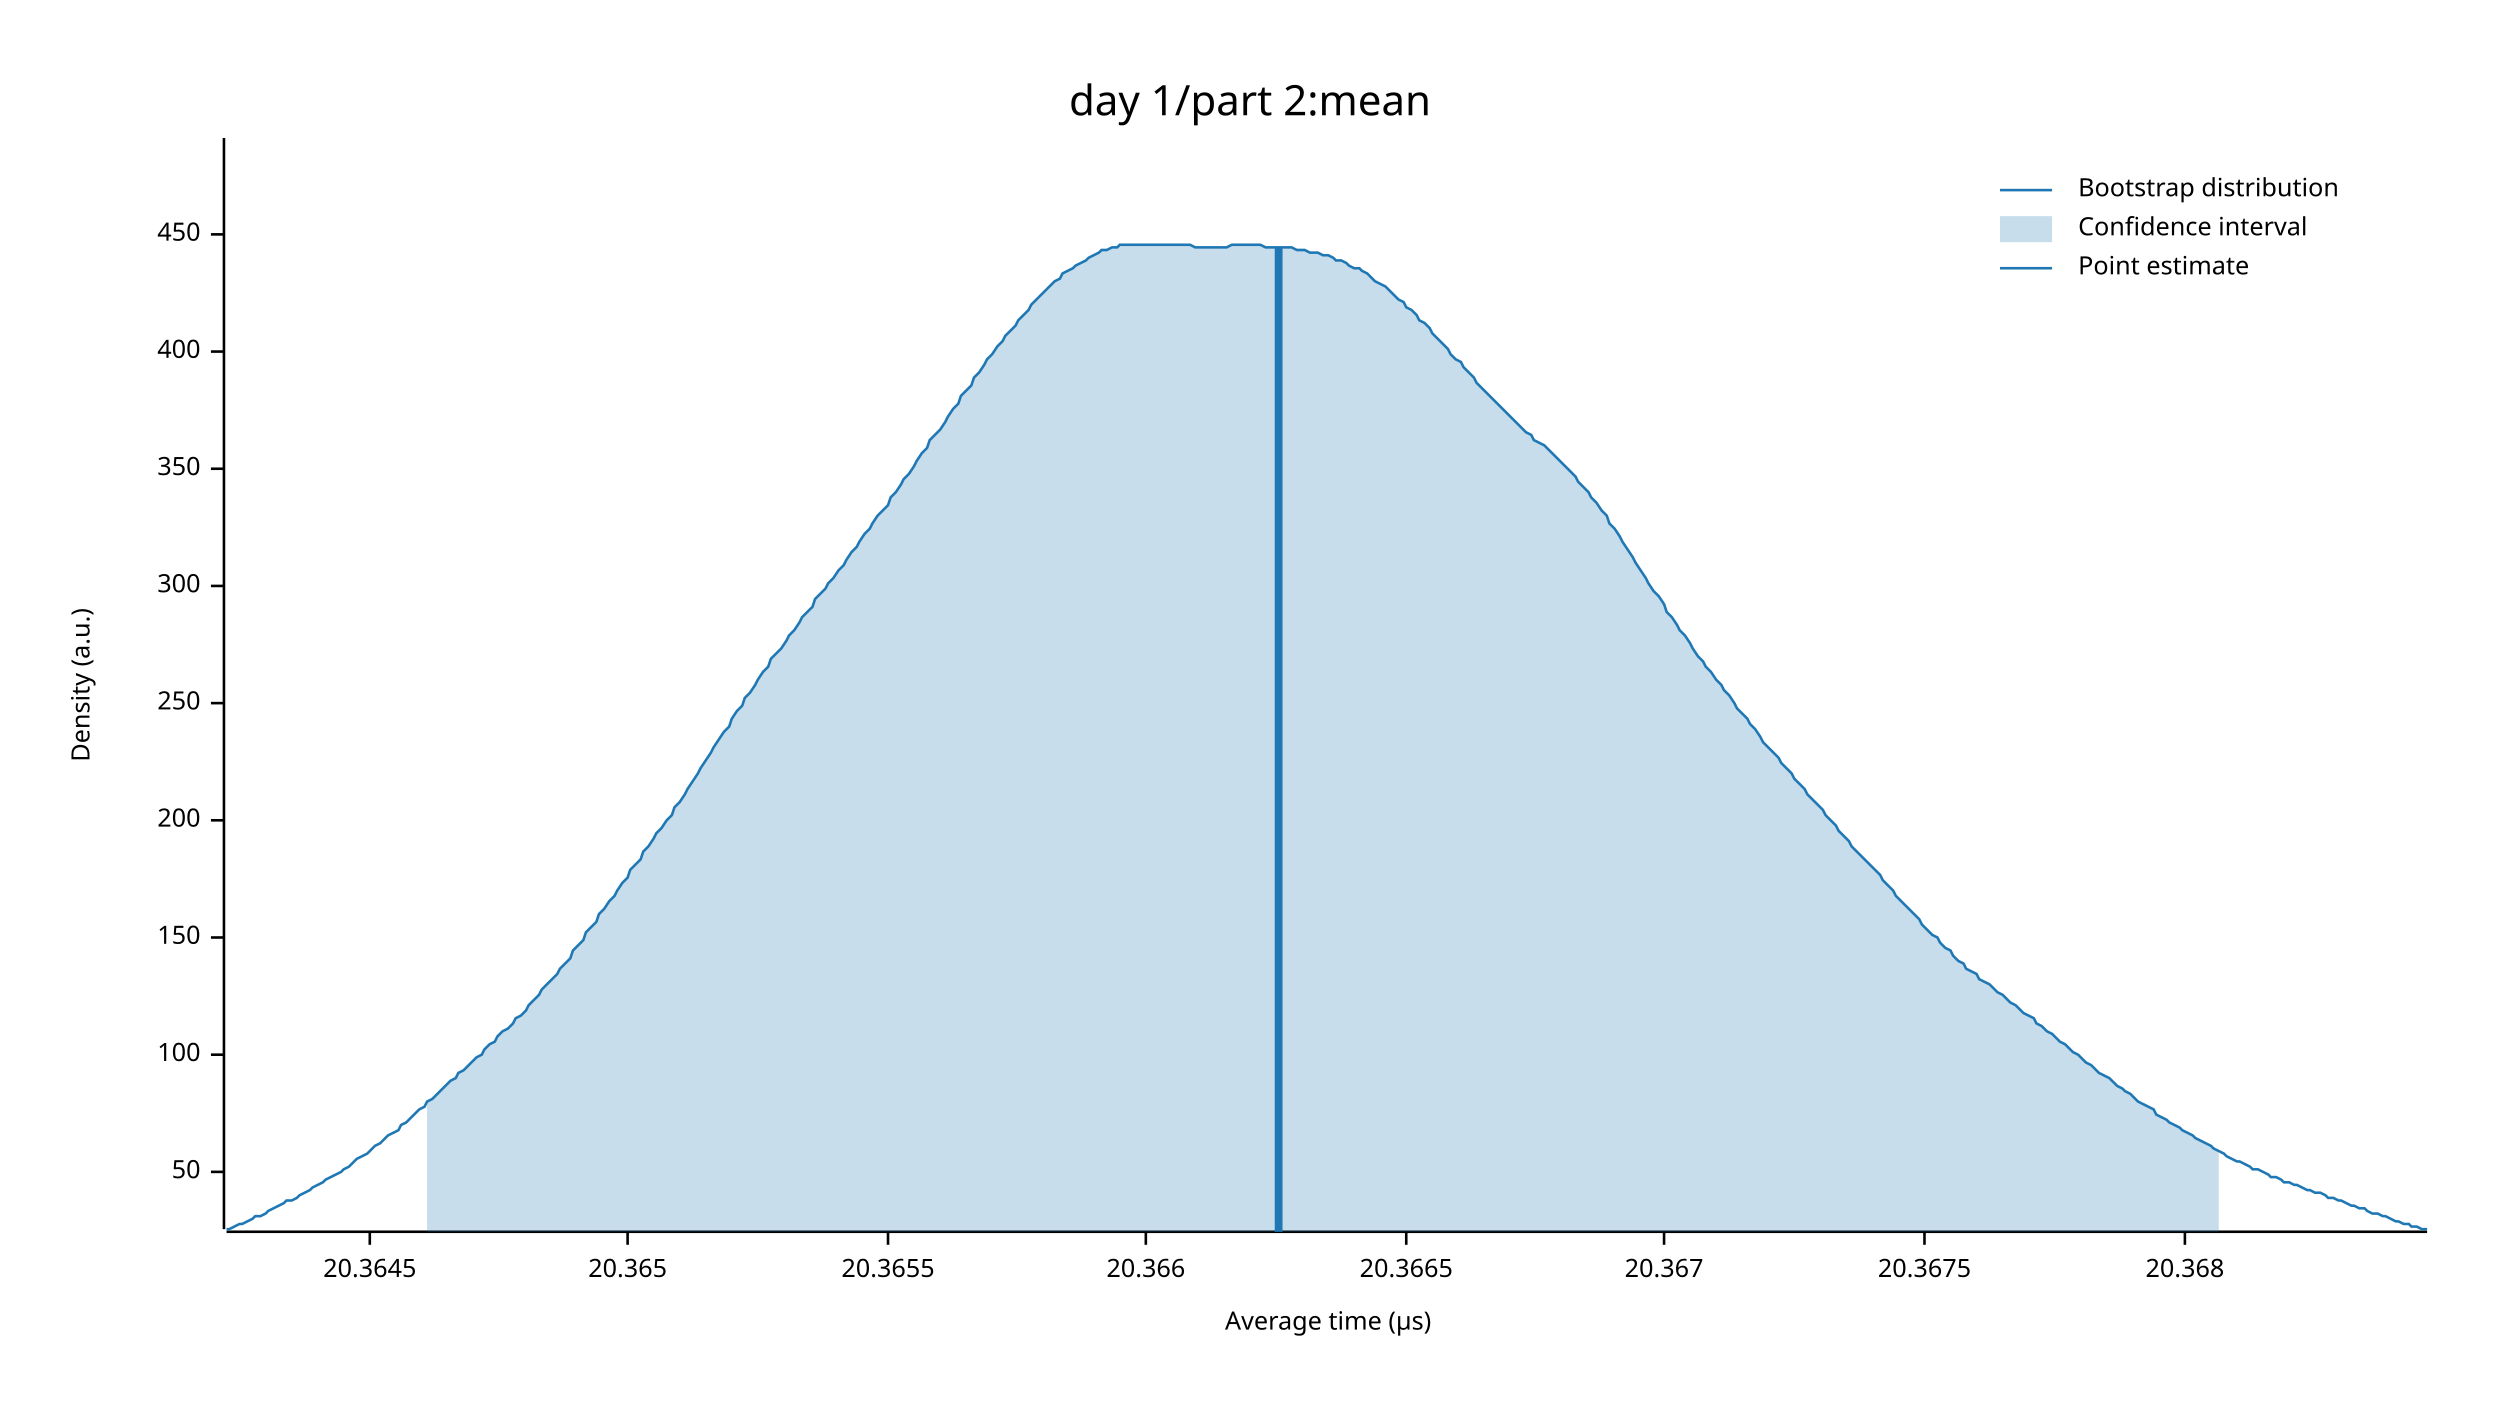
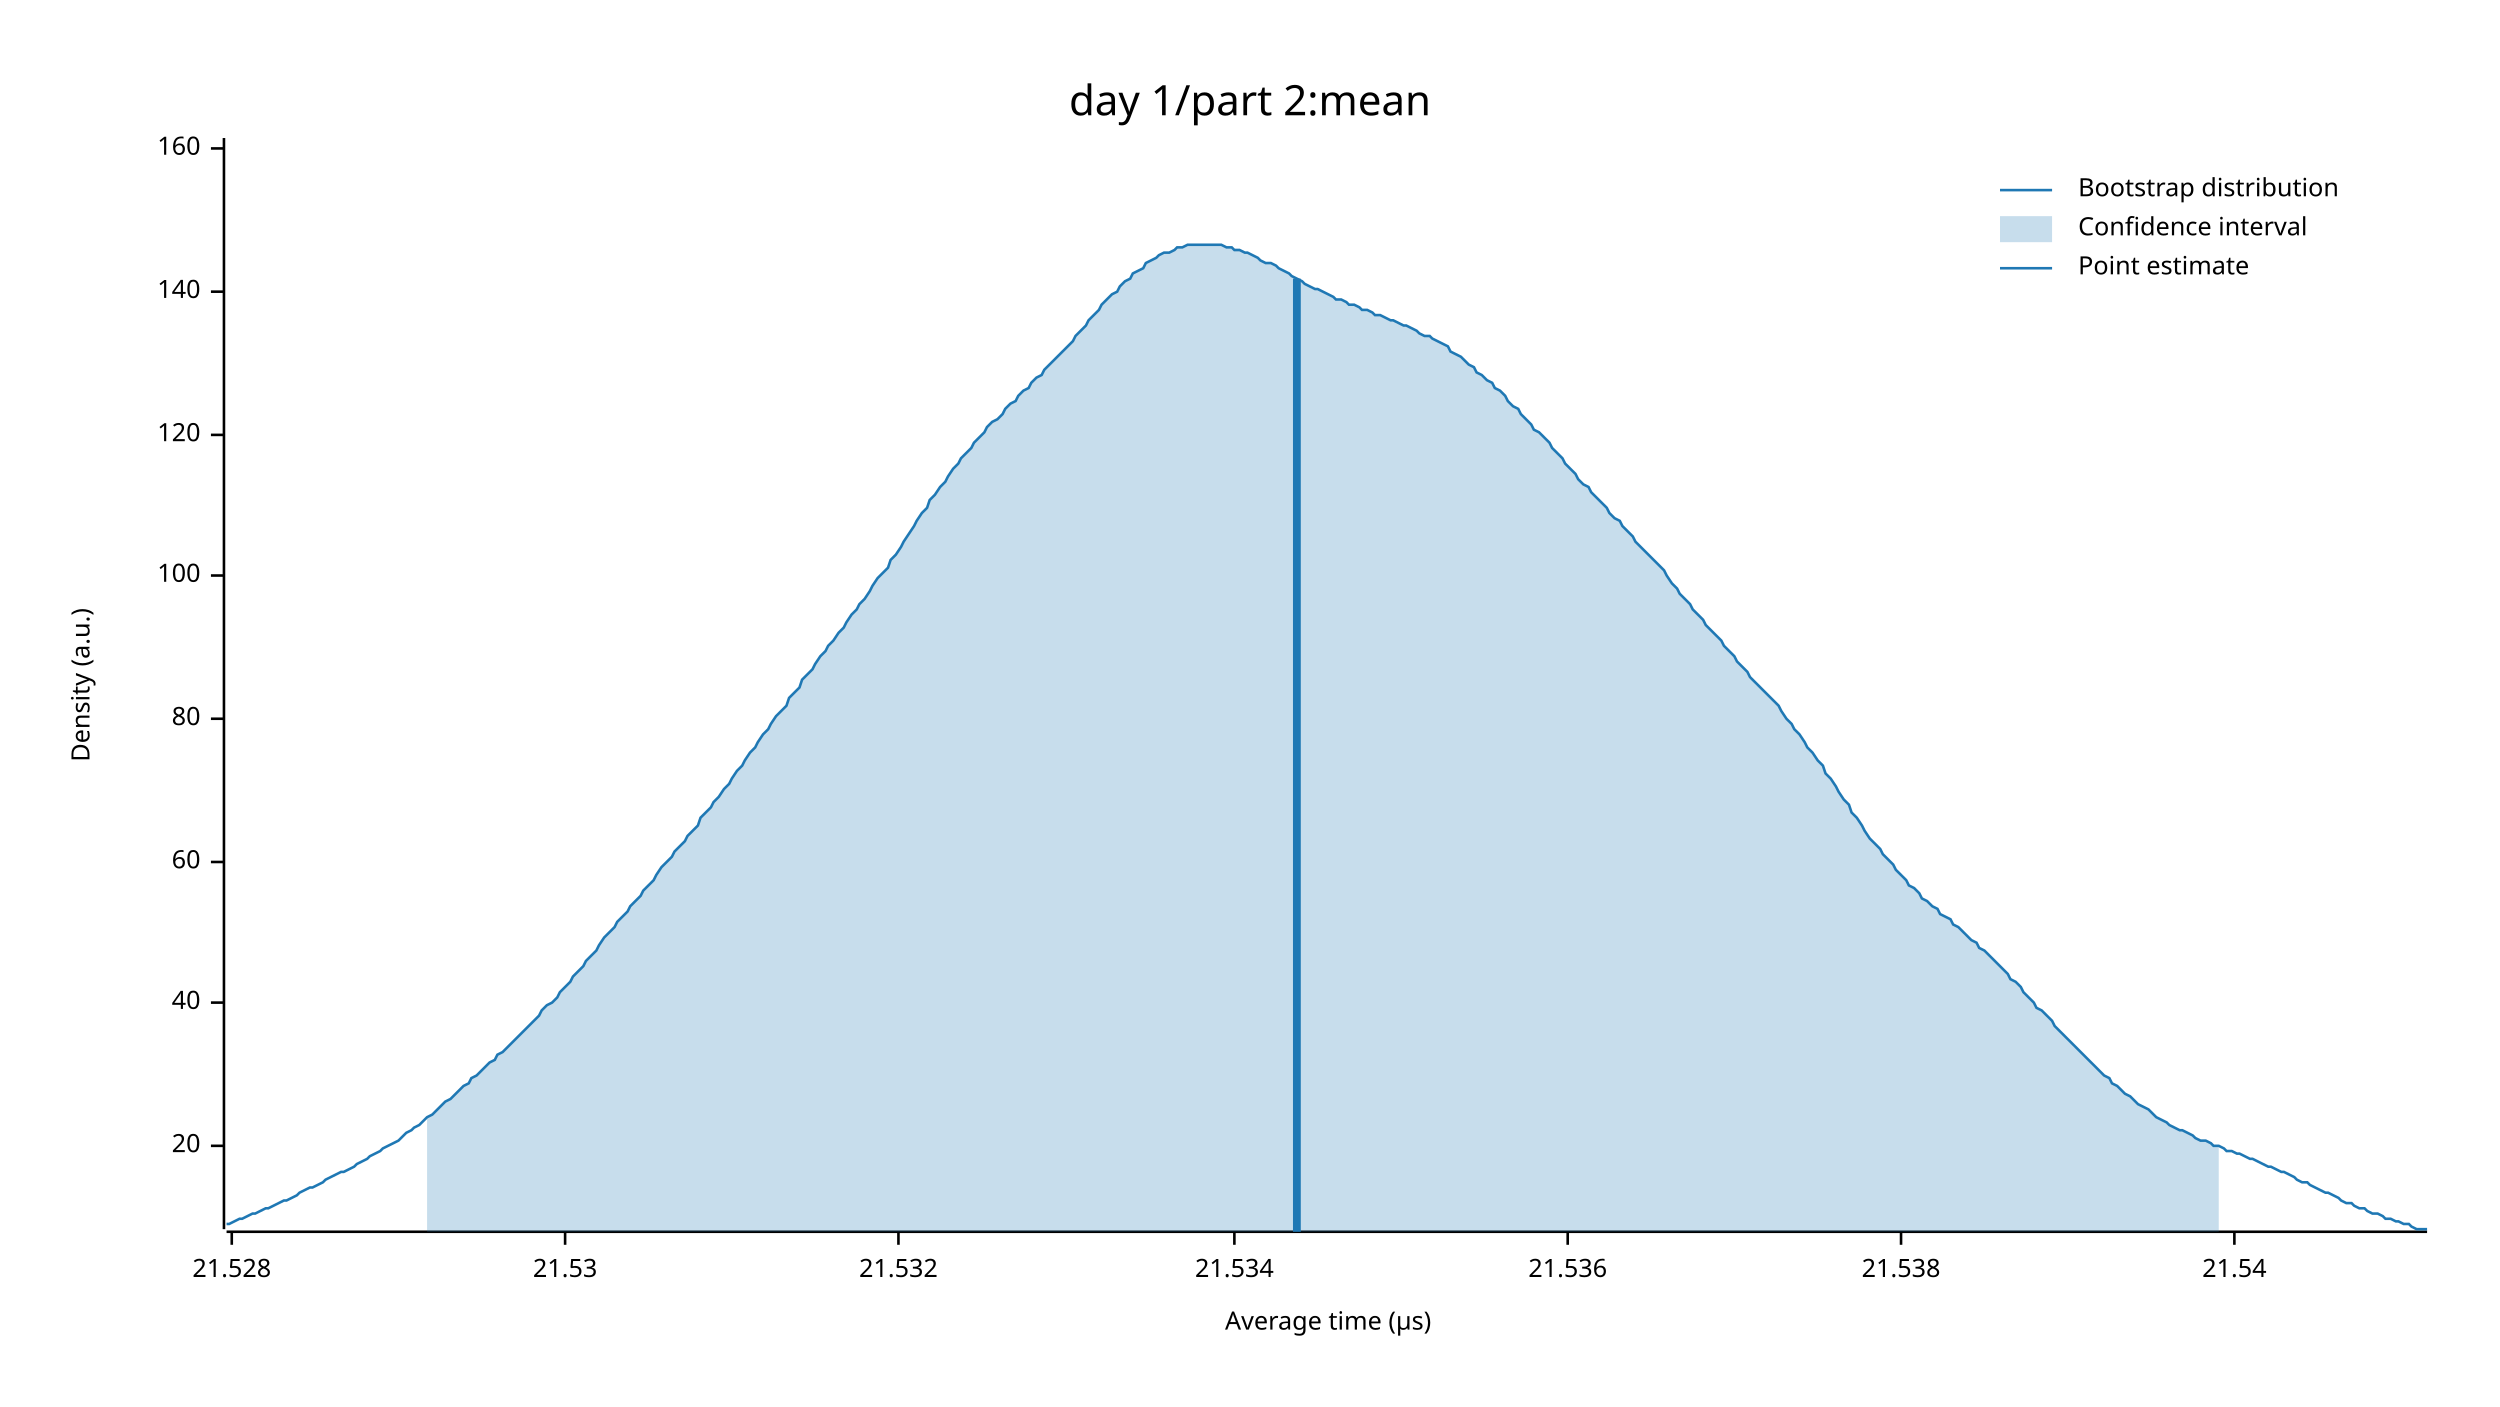
<svg xmlns="http://www.w3.org/2000/svg" width="960" height="540" viewBox="0 0 960 540">
  <text x="480" y="32" dy="0.76em" text-anchor="middle" font-family="sans-serif" font-size="16.129" opacity="1" fill="#000000">
day 1/part 2:mean
</text>
  <text x="27" y="263" dy="0.76em" text-anchor="middle" font-family="sans-serif" font-size="9.677" opacity="1" fill="#000000" transform="rotate(270, 27, 263)">
Density (a.u.)
</text>
  <text x="510" y="513" dy="-0.5ex" text-anchor="middle" font-family="sans-serif" font-size="9.677" opacity="1" fill="#000000">
Average time (µs)
</text>
  <polyline fill="none" opacity="1" stroke="#000000" stroke-width="1" points="86,53 86,472 " />
-   <text x="77" y="450" dy="0.5ex" text-anchor="end" font-family="sans-serif" font-size="9.677" opacity="1" fill="#000000">
- 50
+   <text x="77" y="440" dy="0.5ex" text-anchor="end" font-family="sans-serif" font-size="9.677" opacity="1" fill="#000000">
+ 20
</text>
-   <polyline fill="none" opacity="1" stroke="#000000" stroke-width="1" points="81,450 86,450 " />
-   <text x="77" y="405" dy="0.5ex" text-anchor="end" font-family="sans-serif" font-size="9.677" opacity="1" fill="#000000">
+   <polyline fill="none" opacity="1" stroke="#000000" stroke-width="1" points="81,440 86,440 " />
+   <text x="77" y="385" dy="0.5ex" text-anchor="end" font-family="sans-serif" font-size="9.677" opacity="1" fill="#000000">
+ 40
+ </text>
+   <polyline fill="none" opacity="1" stroke="#000000" stroke-width="1" points="81,385 86,385 " />
+   <text x="77" y="331" dy="0.5ex" text-anchor="end" font-family="sans-serif" font-size="9.677" opacity="1" fill="#000000">
+ 60
+ </text>
+   <polyline fill="none" opacity="1" stroke="#000000" stroke-width="1" points="81,331 86,331 " />
+   <text x="77" y="276" dy="0.5ex" text-anchor="end" font-family="sans-serif" font-size="9.677" opacity="1" fill="#000000">
+ 80
+ </text>
+   <polyline fill="none" opacity="1" stroke="#000000" stroke-width="1" points="81,276 86,276 " />
+   <text x="77" y="221" dy="0.5ex" text-anchor="end" font-family="sans-serif" font-size="9.677" opacity="1" fill="#000000">
100
</text>
-   <polyline fill="none" opacity="1" stroke="#000000" stroke-width="1" points="81,405 86,405 " />
-   <text x="77" y="360" dy="0.5ex" text-anchor="end" font-family="sans-serif" font-size="9.677" opacity="1" fill="#000000">
- 150
+   <polyline fill="none" opacity="1" stroke="#000000" stroke-width="1" points="81,221 86,221 " />
+   <text x="77" y="167" dy="0.5ex" text-anchor="end" font-family="sans-serif" font-size="9.677" opacity="1" fill="#000000">
+ 120
</text>
-   <polyline fill="none" opacity="1" stroke="#000000" stroke-width="1" points="81,360 86,360 " />
-   <text x="77" y="315" dy="0.5ex" text-anchor="end" font-family="sans-serif" font-size="9.677" opacity="1" fill="#000000">
- 200
+   <polyline fill="none" opacity="1" stroke="#000000" stroke-width="1" points="81,167 86,167 " />
+   <text x="77" y="112" dy="0.5ex" text-anchor="end" font-family="sans-serif" font-size="9.677" opacity="1" fill="#000000">
+ 140
</text>
-   <polyline fill="none" opacity="1" stroke="#000000" stroke-width="1" points="81,315 86,315 " />
-   <text x="77" y="270" dy="0.5ex" text-anchor="end" font-family="sans-serif" font-size="9.677" opacity="1" fill="#000000">
- 250
+   <polyline fill="none" opacity="1" stroke="#000000" stroke-width="1" points="81,112 86,112 " />
+   <text x="77" y="57" dy="0.5ex" text-anchor="end" font-family="sans-serif" font-size="9.677" opacity="1" fill="#000000">
+ 160
</text>
-   <polyline fill="none" opacity="1" stroke="#000000" stroke-width="1" points="81,270 86,270 " />
-   <text x="77" y="225" dy="0.5ex" text-anchor="end" font-family="sans-serif" font-size="9.677" opacity="1" fill="#000000">
- 300
+   <polyline fill="none" opacity="1" stroke="#000000" stroke-width="1" points="81,57 86,57 " />
+   <polyline fill="none" opacity="1" stroke="#000000" stroke-width="1" points="87,473 932,473 " />
+   <text x="89" y="483" dy="0.76em" text-anchor="middle" font-family="sans-serif" font-size="9.677" opacity="1" fill="#000000">
+ 21.528
</text>
-   <polyline fill="none" opacity="1" stroke="#000000" stroke-width="1" points="81,225 86,225 " />
-   <text x="77" y="180" dy="0.5ex" text-anchor="end" font-family="sans-serif" font-size="9.677" opacity="1" fill="#000000">
- 350
+   <polyline fill="none" opacity="1" stroke="#000000" stroke-width="1" points="89,473 89,478 " />
+   <text x="217" y="483" dy="0.76em" text-anchor="middle" font-family="sans-serif" font-size="9.677" opacity="1" fill="#000000">
+ 21.53
</text>
-   <polyline fill="none" opacity="1" stroke="#000000" stroke-width="1" points="81,180 86,180 " />
-   <text x="77" y="135" dy="0.5ex" text-anchor="end" font-family="sans-serif" font-size="9.677" opacity="1" fill="#000000">
- 400
+   <polyline fill="none" opacity="1" stroke="#000000" stroke-width="1" points="217,473 217,478 " />
+   <text x="345" y="483" dy="0.76em" text-anchor="middle" font-family="sans-serif" font-size="9.677" opacity="1" fill="#000000">
+ 21.532
</text>
-   <polyline fill="none" opacity="1" stroke="#000000" stroke-width="1" points="81,135 86,135 " />
-   <text x="77" y="90" dy="0.5ex" text-anchor="end" font-family="sans-serif" font-size="9.677" opacity="1" fill="#000000">
- 450
+   <polyline fill="none" opacity="1" stroke="#000000" stroke-width="1" points="345,473 345,478 " />
+   <text x="474" y="483" dy="0.76em" text-anchor="middle" font-family="sans-serif" font-size="9.677" opacity="1" fill="#000000">
+ 21.534
</text>
-   <polyline fill="none" opacity="1" stroke="#000000" stroke-width="1" points="81,90 86,90 " />
-   <polyline fill="none" opacity="1" stroke="#000000" stroke-width="1" points="87,473 932,473 " />
-   <text x="142" y="483" dy="0.76em" text-anchor="middle" font-family="sans-serif" font-size="9.677" opacity="1" fill="#000000">
- 20.3645
+   <polyline fill="none" opacity="1" stroke="#000000" stroke-width="1" points="474,473 474,478 " />
+   <text x="602" y="483" dy="0.76em" text-anchor="middle" font-family="sans-serif" font-size="9.677" opacity="1" fill="#000000">
+ 21.536
</text>
-   <polyline fill="none" opacity="1" stroke="#000000" stroke-width="1" points="142,473 142,478 " />
-   <text x="241" y="483" dy="0.76em" text-anchor="middle" font-family="sans-serif" font-size="9.677" opacity="1" fill="#000000">
- 20.365
+   <polyline fill="none" opacity="1" stroke="#000000" stroke-width="1" points="602,473 602,478 " />
+   <text x="730" y="483" dy="0.76em" text-anchor="middle" font-family="sans-serif" font-size="9.677" opacity="1" fill="#000000">
+ 21.538
</text>
-   <polyline fill="none" opacity="1" stroke="#000000" stroke-width="1" points="241,473 241,478 " />
-   <text x="341" y="483" dy="0.76em" text-anchor="middle" font-family="sans-serif" font-size="9.677" opacity="1" fill="#000000">
- 20.3655
+   <polyline fill="none" opacity="1" stroke="#000000" stroke-width="1" points="730,473 730,478 " />
+   <text x="858" y="483" dy="0.76em" text-anchor="middle" font-family="sans-serif" font-size="9.677" opacity="1" fill="#000000">
+ 21.54
</text>
-   <polyline fill="none" opacity="1" stroke="#000000" stroke-width="1" points="341,473 341,478 " />
-   <text x="440" y="483" dy="0.76em" text-anchor="middle" font-family="sans-serif" font-size="9.677" opacity="1" fill="#000000">
- 20.366
- </text>
-   <polyline fill="none" opacity="1" stroke="#000000" stroke-width="1" points="440,473 440,478 " />
-   <text x="540" y="483" dy="0.76em" text-anchor="middle" font-family="sans-serif" font-size="9.677" opacity="1" fill="#000000">
- 20.3665
- </text>
-   <polyline fill="none" opacity="1" stroke="#000000" stroke-width="1" points="540,473 540,478 " />
-   <text x="639" y="483" dy="0.76em" text-anchor="middle" font-family="sans-serif" font-size="9.677" opacity="1" fill="#000000">
- 20.367
- </text>
-   <polyline fill="none" opacity="1" stroke="#000000" stroke-width="1" points="639,473 639,478 " />
-   <text x="739" y="483" dy="0.76em" text-anchor="middle" font-family="sans-serif" font-size="9.677" opacity="1" fill="#000000">
- 20.3675
- </text>
-   <polyline fill="none" opacity="1" stroke="#000000" stroke-width="1" points="739,473 739,478 " />
-   <text x="839" y="483" dy="0.76em" text-anchor="middle" font-family="sans-serif" font-size="9.677" opacity="1" fill="#000000">
- 20.368
- </text>
-   <polyline fill="none" opacity="1" stroke="#000000" stroke-width="1" points="839,473 839,478 " />
-   <polyline fill="none" opacity="1" stroke="#1F78B4" stroke-width="1" points="87,472 88,472 90,471 92,470 93,470 95,469 97,468 98,467 100,467 102,466 103,465 105,464 107,463 109,462 110,461 112,461 114,460 115,459 117,458 119,457 120,456 122,455 124,454 125,453 127,452 129,451 131,450 132,449 134,448 136,446 137,445 139,444 141,443 142,442 144,440 146,439 147,438 149,436 151,435 153,434 154,432 156,431 158,429 159,428 161,426 163,425 164,423 166,422 168,420 169,419 171,417 173,415 175,414 176,412 178,411 180,409 181,408 183,406 185,405 186,403 188,401 190,400 191,398 193,396 195,395 197,393 198,391 200,390 202,388 203,386 205,384 207,382 208,380 210,378 212,376 214,374 215,372 217,370 219,368 220,365 222,363 224,361 225,358 227,356 229,354 230,351 232,349 234,346 236,344 237,342 239,339 241,337 242,334 244,332 246,330 247,327 249,325 251,322 252,320 254,318 256,315 258,313 259,310 261,308 263,305 264,303 266,300 268,297 269,295 271,292 273,289 274,287 276,284 278,281 280,279 281,276 283,273 285,271 286,268 288,266 290,263 291,261 293,258 295,256 296,253 298,251 300,249 302,246 303,244 305,242 307,239 308,237 310,235 312,233 313,230 315,228 317,226 318,224 320,222 322,219 324,217 325,215 327,212 329,210 330,208 332,205 334,203 335,201 337,198 339,196 341,194 342,191 344,189 346,186 347,184 349,182 351,179 352,177 354,174 356,172 357,169 359,167 361,165 363,162 364,160 366,157 368,155 369,152 371,150 373,148 374,145 376,143 378,140 379,138 381,136 383,133 385,131 386,129 388,127 390,125 391,123 393,121 395,119 396,117 398,115 400,113 401,112 403,110 405,108 407,107 408,105 410,104 412,103 413,102 415,101 417,100 418,99 420,98 422,97 423,96 425,96 427,95 429,95 430,94 432,94 434,94 435,94 437,94 439,94 440,94 442,94 444,94 445,94 447,94 449,94 451,94 452,94 454,94 456,94 457,94 459,95 461,95 462,95 464,95 466,95 468,95 469,95 471,95 473,94 474,94 476,94 478,94 479,94 481,94 483,94 484,94 486,95 488,95 490,95 491,95 493,95 495,95 496,95 498,96 500,96 501,96 503,97 505,97 506,97 508,98 510,98 512,99 513,100 515,100 517,101 518,102 520,103 522,103 523,104 525,105 527,107 528,108 530,109 532,110 534,112 535,113 537,115 539,116 540,118 542,119 544,121 545,123 547,124 549,126 550,128 552,130 554,132 556,134 557,136 559,138 561,139 562,141 564,143 566,145 567,147 569,149 571,151 573,153 574,154 576,156 578,158 579,159 581,161 583,163 584,164 586,166 588,167 589,169 591,170 593,171 595,173 596,174 598,176 600,178 601,179 603,181 605,183 606,185 608,187 610,189 611,191 613,193 615,196 617,198 618,201 620,203 622,206 623,208 625,211 627,214 628,216 630,219 632,222 633,224 635,227 637,229 639,232 640,235 642,237 644,240 645,242 647,244 649,247 650,249 652,252 654,254 655,256 657,258 659,261 661,263 662,265 664,267 666,270 667,272 669,274 671,276 672,278 674,280 676,283 677,285 679,287 681,289 683,291 684,293 686,295 688,297 689,299 691,301 693,303 694,305 696,307 698,309 700,311 701,313 703,315 705,317 706,319 708,321 710,323 711,325 713,327 715,329 716,330 718,332 720,334 722,336 723,338 725,340 727,342 728,344 730,346 732,348 733,349 735,351 737,353 738,355 740,357 742,359 744,360 745,362 747,364 749,365 750,367 752,369 754,370 755,372 757,373 759,374 760,376 762,377 764,378 766,380 767,381 769,382 771,384 772,385 774,386 776,388 777,389 779,390 781,391 782,393 784,394 786,396 788,397 789,398 791,400 793,401 794,402 796,404 798,405 799,406 801,408 803,409 804,410 806,412 808,413 810,414 811,415 813,417 815,418 816,419 818,420 820,422 821,423 823,424 825,425 827,426 828,428 830,429 832,430 833,431 835,432 837,433 838,434 840,435 842,436 843,437 845,438 847,439 849,440 850,441 852,442 854,443 855,444 857,445 859,446 860,446 862,447 864,448 865,449 867,449 869,450 871,451 872,452 874,452 876,453 877,454 879,454 881,455 882,455 884,456 886,457 887,457 889,458 891,458 893,459 894,460 896,460 898,461 899,461 901,462 903,463 904,463 906,464 908,464 909,465 911,466 913,466 915,467 916,467 918,468 920,469 921,469 923,470 925,470 926,471 928,471 930,472 932,472 " />
-   <polygon opacity="0.25" fill="#1F78B4" points="164,423 166,422 168,420 169,419 171,417 173,415 175,414 176,412 178,411 180,409 181,408 183,406 185,405 186,403 188,401 190,400 191,398 193,396 195,395 197,393 198,391 200,390 202,388 203,386 205,384 207,382 208,380 210,378 212,376 214,374 215,372 217,370 219,368 220,365 222,363 224,361 225,358 227,356 229,354 230,351 232,349 234,346 236,344 237,342 239,339 241,337 242,334 244,332 246,330 247,327 249,325 251,322 252,320 254,318 256,315 258,313 259,310 261,308 263,305 264,303 266,300 268,297 269,295 271,292 273,289 274,287 276,284 278,281 280,279 281,276 283,273 285,271 286,268 288,266 290,263 291,261 293,258 295,256 296,253 298,251 300,249 302,246 303,244 305,242 307,239 308,237 310,235 312,233 313,230 315,228 317,226 318,224 320,222 322,219 324,217 325,215 327,212 329,210 330,208 332,205 334,203 335,201 337,198 339,196 341,194 342,191 344,189 346,186 347,184 349,182 351,179 352,177 354,174 356,172 357,169 359,167 361,165 363,162 364,160 366,157 368,155 369,152 371,150 373,148 374,145 376,143 378,140 379,138 381,136 383,133 385,131 386,129 388,127 390,125 391,123 393,121 395,119 396,117 398,115 400,113 401,112 403,110 405,108 407,107 408,105 410,104 412,103 413,102 415,101 417,100 418,99 420,98 422,97 423,96 425,96 427,95 429,95 430,94 432,94 434,94 435,94 437,94 439,94 440,94 442,94 444,94 445,94 447,94 449,94 451,94 452,94 454,94 456,94 457,94 459,95 461,95 462,95 464,95 466,95 468,95 469,95 471,95 473,94 474,94 476,94 478,94 479,94 481,94 483,94 484,94 486,95 488,95 490,95 491,95 493,95 495,95 496,95 498,96 500,96 501,96 503,97 505,97 506,97 508,98 510,98 512,99 513,100 515,100 517,101 518,102 520,103 522,103 523,104 525,105 527,107 528,108 530,109 532,110 534,112 535,113 537,115 539,116 540,118 542,119 544,121 545,123 547,124 549,126 550,128 552,130 554,132 556,134 557,136 559,138 561,139 562,141 564,143 566,145 567,147 569,149 571,151 573,153 574,154 576,156 578,158 579,159 581,161 583,163 584,164 586,166 588,167 589,169 591,170 593,171 595,173 596,174 598,176 600,178 601,179 603,181 605,183 606,185 608,187 610,189 611,191 613,193 615,196 617,198 618,201 620,203 622,206 623,208 625,211 627,214 628,216 630,219 632,222 633,224 635,227 637,229 639,232 640,235 642,237 644,240 645,242 647,244 649,247 650,249 652,252 654,254 655,256 657,258 659,261 661,263 662,265 664,267 666,270 667,272 669,274 671,276 672,278 674,280 676,283 677,285 679,287 681,289 683,291 684,293 686,295 688,297 689,299 691,301 693,303 694,305 696,307 698,309 700,311 701,313 703,315 705,317 706,319 708,321 710,323 711,325 713,327 715,329 716,330 718,332 720,334 722,336 723,338 725,340 727,342 728,344 730,346 732,348 733,349 735,351 737,353 738,355 740,357 742,359 744,360 745,362 747,364 749,365 750,367 752,369 754,370 755,372 757,373 759,374 760,376 762,377 764,378 766,380 767,381 769,382 771,384 772,385 774,386 776,388 777,389 779,390 781,391 782,393 784,394 786,396 788,397 789,398 791,400 793,401 794,402 796,404 798,405 799,406 801,408 803,409 804,410 806,412 808,413 810,414 811,415 813,417 815,418 816,419 818,420 820,422 821,423 823,424 825,425 827,426 828,428 830,429 832,430 833,431 835,432 837,433 838,434 840,435 842,436 843,437 845,438 847,439 849,440 850,441 852,442 852,473 164,473 " />
-   <polyline fill="none" opacity="1" stroke="#1F78B4" stroke-width="3" points="491,473 491,95 " />
+   <polyline fill="none" opacity="1" stroke="#000000" stroke-width="1" points="858,473 858,478 " />
+   <polyline fill="none" opacity="1" stroke="#1F78B4" stroke-width="1" points="87,470 88,470 90,469 92,468 93,468 95,467 97,466 98,466 100,465 102,464 103,464 105,463 107,462 109,461 110,461 112,460 114,459 115,458 117,457 119,456 120,456 122,455 124,454 125,453 127,452 129,451 131,450 132,450 134,449 136,448 137,447 139,446 141,445 142,444 144,443 146,442 147,441 149,440 151,439 153,438 154,437 156,435 158,434 159,433 161,432 163,430 164,429 166,428 168,426 169,425 171,423 173,422 175,420 176,419 178,417 180,416 181,414 183,413 185,411 186,410 188,408 190,407 191,405 193,404 195,402 197,400 198,399 200,397 202,395 203,394 205,392 207,390 208,388 210,386 212,385 214,383 215,381 217,379 219,377 220,375 222,373 224,371 225,369 227,367 229,365 230,363 232,360 234,358 236,356 237,354 239,352 241,350 242,348 244,346 246,344 247,342 249,340 251,338 252,336 254,333 256,331 258,329 259,327 261,325 263,323 264,321 266,319 268,317 269,314 271,312 273,310 274,308 276,306 278,303 280,301 281,299 283,296 285,294 286,292 288,289 290,287 291,285 293,282 295,280 296,278 298,275 300,273 302,271 303,268 305,266 307,264 308,261 310,259 312,257 313,255 315,252 317,250 318,248 320,246 322,243 324,241 325,239 327,236 329,234 330,232 332,230 334,227 335,225 337,222 339,220 341,218 342,215 344,213 346,210 347,208 349,205 351,202 352,200 354,197 356,195 357,192 359,190 361,187 363,185 364,183 366,180 368,178 369,176 371,174 373,172 374,170 376,168 378,166 379,164 381,162 383,161 385,159 386,157 388,155 390,154 391,152 393,150 395,149 396,147 398,145 400,144 401,142 403,140 405,138 407,136 408,135 410,133 412,131 413,129 415,127 417,125 418,123 420,121 422,119 423,117 425,115 427,113 429,112 430,110 432,108 434,107 435,105 437,104 439,103 440,101 442,100 444,99 445,98 447,97 449,97 451,96 452,95 454,95 456,94 457,94 459,94 461,94 462,94 464,94 466,94 468,94 469,94 471,95 473,95 474,96 476,96 478,97 479,97 481,98 483,99 484,100 486,101 488,101 490,102 491,103 493,104 495,105 496,106 498,107 500,108 501,109 503,110 505,111 506,111 508,112 510,113 512,114 513,115 515,115 517,116 518,117 520,117 522,118 523,119 525,119 527,120 528,121 530,121 532,122 534,123 535,123 537,124 539,125 540,125 542,126 544,127 545,128 547,129 549,129 550,130 552,131 554,132 556,133 557,135 559,136 561,137 562,138 564,140 566,141 567,143 569,144 571,146 573,147 574,149 576,150 578,152 579,154 581,156 583,157 584,159 586,161 588,163 589,165 591,166 593,168 595,170 596,172 598,174 600,176 601,178 603,180 605,182 606,184 608,186 610,187 611,189 613,191 615,193 617,195 618,197 620,199 622,200 623,202 625,204 627,206 628,208 630,210 632,212 633,213 635,215 637,217 639,219 640,221 642,224 644,226 645,228 647,230 649,232 650,234 652,236 654,238 655,240 657,242 659,244 661,246 662,248 664,250 666,252 667,254 669,256 671,258 672,260 674,262 676,264 677,265 679,267 681,269 683,271 684,273 686,276 688,278 689,280 691,282 693,285 694,287 696,289 698,292 700,294 701,297 703,299 705,302 706,304 708,307 710,309 711,312 713,314 715,317 716,319 718,322 720,324 722,326 723,328 725,330 727,332 728,334 730,336 732,338 733,340 735,341 737,343 738,345 740,346 742,348 744,349 745,351 747,352 749,353 750,355 752,356 754,358 755,359 757,361 759,362 760,364 762,365 764,367 766,369 767,370 769,372 771,374 772,376 774,377 776,379 777,381 779,383 781,385 782,387 784,388 786,390 788,392 789,394 791,396 793,398 794,399 796,401 798,403 799,404 801,406 803,408 804,409 806,411 808,413 810,414 811,416 813,417 815,419 816,420 818,421 820,423 821,424 823,425 825,426 827,428 828,429 830,430 832,431 833,432 835,433 837,434 838,434 840,435 842,436 843,437 845,438 847,438 849,439 850,440 852,440 854,441 855,442 857,442 859,443 860,443 862,444 864,445 865,445 867,446 869,447 871,448 872,448 874,449 876,450 877,450 879,451 881,452 882,453 884,454 886,454 887,455 889,456 891,457 893,458 894,458 896,459 898,460 899,461 901,462 903,462 904,463 906,464 908,464 909,465 911,466 913,466 915,467 916,468 918,468 920,469 921,469 923,470 925,470 926,471 928,472 930,472 932,472 " />
+   <polygon opacity="0.25" fill="#1F78B4" points="164,429 166,428 168,426 169,425 171,423 173,422 175,420 176,419 178,417 180,416 181,414 183,413 185,411 186,410 188,408 190,407 191,405 193,404 195,402 197,400 198,399 200,397 202,395 203,394 205,392 207,390 208,388 210,386 212,385 214,383 215,381 217,379 219,377 220,375 222,373 224,371 225,369 227,367 229,365 230,363 232,360 234,358 236,356 237,354 239,352 241,350 242,348 244,346 246,344 247,342 249,340 251,338 252,336 254,333 256,331 258,329 259,327 261,325 263,323 264,321 266,319 268,317 269,314 271,312 273,310 274,308 276,306 278,303 280,301 281,299 283,296 285,294 286,292 288,289 290,287 291,285 293,282 295,280 296,278 298,275 300,273 302,271 303,268 305,266 307,264 308,261 310,259 312,257 313,255 315,252 317,250 318,248 320,246 322,243 324,241 325,239 327,236 329,234 330,232 332,230 334,227 335,225 337,222 339,220 341,218 342,215 344,213 346,210 347,208 349,205 351,202 352,200 354,197 356,195 357,192 359,190 361,187 363,185 364,183 366,180 368,178 369,176 371,174 373,172 374,170 376,168 378,166 379,164 381,162 383,161 385,159 386,157 388,155 390,154 391,152 393,150 395,149 396,147 398,145 400,144 401,142 403,140 405,138 407,136 408,135 410,133 412,131 413,129 415,127 417,125 418,123 420,121 422,119 423,117 425,115 427,113 429,112 430,110 432,108 434,107 435,105 437,104 439,103 440,101 442,100 444,99 445,98 447,97 449,97 451,96 452,95 454,95 456,94 457,94 459,94 461,94 462,94 464,94 466,94 468,94 469,94 471,95 473,95 474,96 476,96 478,97 479,97 481,98 483,99 484,100 486,101 488,101 490,102 491,103 493,104 495,105 496,106 498,107 500,108 501,109 503,110 505,111 506,111 508,112 510,113 512,114 513,115 515,115 517,116 518,117 520,117 522,118 523,119 525,119 527,120 528,121 530,121 532,122 534,123 535,123 537,124 539,125 540,125 542,126 544,127 545,128 547,129 549,129 550,130 552,131 554,132 556,133 557,135 559,136 561,137 562,138 564,140 566,141 567,143 569,144 571,146 573,147 574,149 576,150 578,152 579,154 581,156 583,157 584,159 586,161 588,163 589,165 591,166 593,168 595,170 596,172 598,174 600,176 601,178 603,180 605,182 606,184 608,186 610,187 611,189 613,191 615,193 617,195 618,197 620,199 622,200 623,202 625,204 627,206 628,208 630,210 632,212 633,213 635,215 637,217 639,219 640,221 642,224 644,226 645,228 647,230 649,232 650,234 652,236 654,238 655,240 657,242 659,244 661,246 662,248 664,250 666,252 667,254 669,256 671,258 672,260 674,262 676,264 677,265 679,267 681,269 683,271 684,273 686,276 688,278 689,280 691,282 693,285 694,287 696,289 698,292 700,294 701,297 703,299 705,302 706,304 708,307 710,309 711,312 713,314 715,317 716,319 718,322 720,324 722,326 723,328 725,330 727,332 728,334 730,336 732,338 733,340 735,341 737,343 738,345 740,346 742,348 744,349 745,351 747,352 749,353 750,355 752,356 754,358 755,359 757,361 759,362 760,364 762,365 764,367 766,369 767,370 769,372 771,374 772,376 774,377 776,379 777,381 779,383 781,385 782,387 784,388 786,390 788,392 789,394 791,396 793,398 794,399 796,401 798,403 799,404 801,406 803,408 804,409 806,411 808,413 810,414 811,416 813,417 815,419 816,420 818,421 820,423 821,424 823,425 825,426 827,428 828,429 830,430 832,431 833,432 835,433 837,434 838,434 840,435 842,436 843,437 845,438 847,438 849,439 850,440 852,440 852,473 164,473 " />
+   <polyline fill="none" opacity="1" stroke="#1F78B4" stroke-width="3" points="498,473 498,107 " />
  <text x="798" y="68" dy="0.76em" text-anchor="start" font-family="sans-serif" font-size="9.677" opacity="1" fill="#000000">
Bootstrap distribution
</text>
  <text x="798" y="83" dy="0.76em" text-anchor="start" font-family="sans-serif" font-size="9.677" opacity="1" fill="#000000">
Confidence interval
</text>
  <text x="798" y="98" dy="0.76em" text-anchor="start" font-family="sans-serif" font-size="9.677" opacity="1" fill="#000000">
Point estimate
</text>
  <polyline fill="none" opacity="1" stroke="#1F78B4" stroke-width="1" points="768,73 788,73 " />
  <rect x="768" y="83" width="20" height="10" opacity="0.25" fill="#1F78B4" stroke="none" />
  <polyline fill="none" opacity="1" stroke="#1F78B4" stroke-width="1" points="768,103 788,103 " />
</svg>
